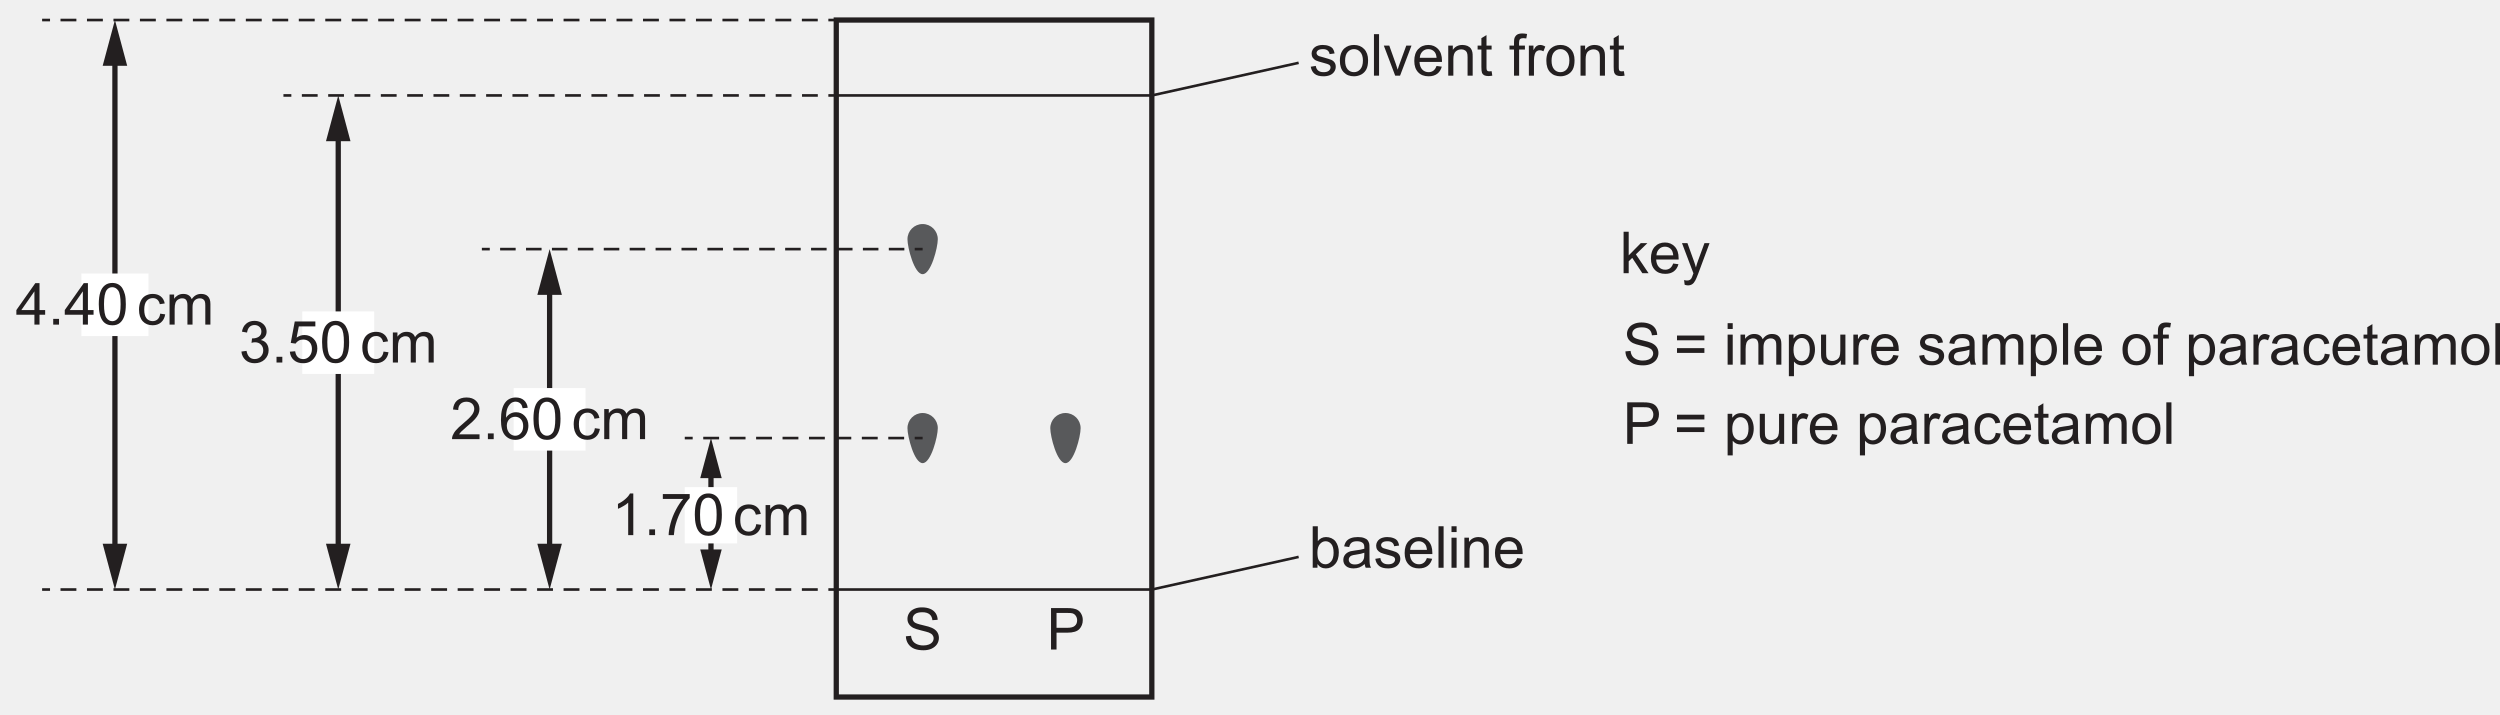
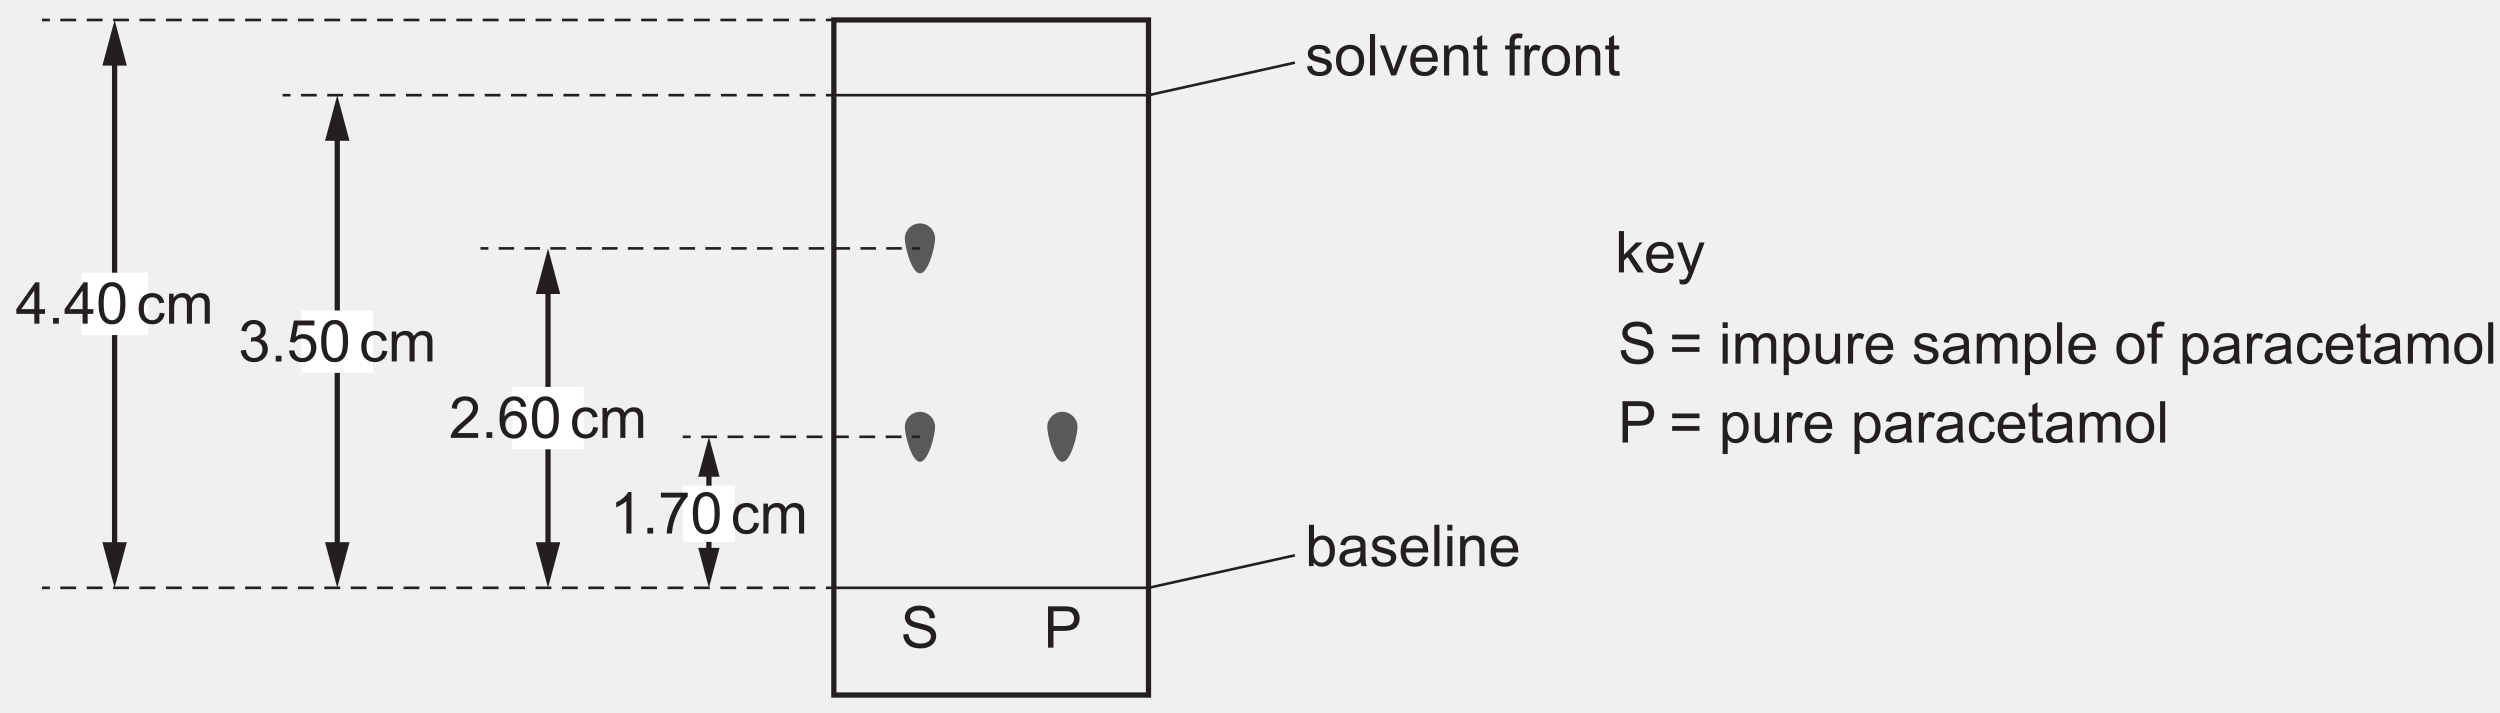
- <svg xmlns="http://www.w3.org/2000/svg" xmlns:xlink="http://www.w3.org/1999/xlink" data-id="0620_2023ON_21_q38_figA" data-width-mm="167.15" data-height-mm="47.8" data-measure="false" data-source="0620/21 ON 2023 p15" version="1.1" width="473.8" height="135.5" viewBox="0 0 473.8 135.5">
+ <svg xmlns="http://www.w3.org/2000/svg" xmlns:xlink="http://www.w3.org/1999/xlink" data-id="0620_2023ON_21_q38_figA" data-width-mm="167.63" data-height-mm="47.8" data-measure="false" data-source="0620/21 ON 2023 p15" version="1.1" width="475.172" height="135.5" viewBox="0 0 475.172 135.5">
  <defs>
    <clipPath id="clip_1">
-       <path transform="matrix(1,0,0,-1,-58.699,718.999)" d="M58.7 583.5H532.5V719H58.7Z" />
+       <path transform="matrix(1,0,0,-1,-58.699,718.999)" d="M58.7 583.5H533.872V719H58.7Z" />
    </clipPath>
    <clipPath id="clip_2">
      <path transform="matrix(1,0,0,-1,-58.699,718.999)" d="M0 0H595V842H0Z" />
    </clipPath>
    <clipPath id="clip_3">
      <path transform="matrix(1,0,0,-1,-58.699,718.999)" d="M61.68 586.4H533.366V715.703H61.68Z" />
    </clipPath>
    <path id="font_4_35" d="M.171 0V.291H.355C.457 .291 .526 .312 .565 .354 .604 .396 .623 .448 .623 .508 .623 .544 .616 .576 .601 .606 .587 .635 .569 .658 .544 .675 .520 .692 .491 .702 .455 .708 .430 .713 .394 .715 .347 .715H.076V0H.171M.171 .631H.354C.397 .631 .427 .629 .442 .625 .467 .618 .487 .604 .502 .582 .517 .561 .526 .535 .526 .505 .526 .464 .513 .432 .486 .409 .461 .386 .417 .375 .356 .375H.171V.631Z" />
    <path id="font_4_37" d="M.084 .100C.109 .063 .143 .034 .187 .015 .231-.003 .285-.012 .350-.012 .401-.012 .447-.003 .487 .015 .528 .034 .560 .060 .582 .093 .603 .127 .614 .163 .614 .201 .614 .239 .604 .273 .584 .303 .564 .332 .534 .356 .492 .375 .464 .388 .411 .404 .334 .421 .257 .438 .209 .455 .191 .472 .172 .489 .163 .510 .163 .536 .163 .565 .176 .590 .202 .611 .229 .632 .270 .643 .328 .643 .383 .643 .424 .631 .452 .608 .481 .585 .497 .551 .502 .506L.593 .513C.591 .555 .580 .593 .558 .626 .536 .659 .505 .684 .464 .701 .424 .718 .377 .727 .324 .727 .276 .727 .232 .720 .194 .703 .153 .686 .123 .662 .103 .631 .082 .599 .072 .566 .072 .529 .072 .496 .080 .467 .097 .440 .114 .414 .139 .391 .173 .373 .200 .360 .246 .344 .312 .329 .377 .313 .420 .301 .439 .294 .469 .282 .490 .268 .503 .252 .516 .235 .523 .215 .523 .194 .523 .171 .516 .150 .503 .132 .489 .113 .469 .098 .441 .087 .413 .076 .381 .071 .345 .071 .305 .071 .268 .078 .236 .092 .203 .107 .179 .125 .164 .148 .148 .171 .138 .201 .134 .237L.045 .229C.046 .181 .059 .138 .084 .100Z" />
    <path id="font_4_61" d="M.098 .030C.133 .002 .184-.011 .252-.011 .293-.011 .329-.004 .361 .009 .394 .023 .418 .043 .435 .069 .452 .095 .461 .122 .461 .152 .461 .182 .454 .207 .440 .227 .426 .247 .406 .263 .382 .273 .357 .283 .314 .297 .252 .314 .209 .325 .183 .333 .174 .336 .159 .342 .148 .350 .141 .360 .134 .369 .130 .379 .130 .390 .130 .408 .139 .424 .156 .437 .173 .450 .202 .457 .242 .457 .276 .457 .302 .449 .321 .434 .340 .419 .351 .398 .355 .371L.441 .383C.435 .417 .425 .444 .411 .464 .396 .485 .373 .500 .343 .511 .312 .523 .276 .529 .236 .529 .209 .529 .183 .526 .160 .519 .136 .513 .118 .503 .104 .493 .086 .480 .071 .464 .061 .444 .050 .424 .045 .403 .045 .380 .045 .355 .051 .331 .064 .310 .077 .291 .097 .273 .121 .261 .146 .25 .190 .235 .255 .219 .302 .207 .332 .197 .345 .189 .362 .178 .371 .162 .371 .142 .371 .120 .361 .101 .342 .085 .322 .068 .292 .060 .252 .060 .211 .060 .180 .069 .158 .088 .136 .106 .122 .133 .117 .168L.030 .154C.040 .099 .062 .058 .098 .030Z" />
    <path id="font_4_58" d="M.099 .058C.144 .011 .203-.011 .275-.011 .321-.011 .362 0 .401 .020 .439 .041 .468 .070 .488 .109 .508 .147 .518 .199 .518 .266 .518 .348 .495 .412 .450 .459 .405 .506 .347 .529 .275 .529 .211 .529 .157 .510 .112 .472 .059 .425 .032 .354 .032 .259 .032 .171 .054 .104 .099 .058M.166 .407C.195 .440 .231 .457 .275 .457 .319 .457 .355 .440 .384 .407 .413 .375 .429 .325 .429 .261 .429 .194 .413 .143 .384 .110 .355 .077 .319 .060 .275 .060 .231 .060 .195 .076 .166 .109 .137 .142 .122 .192 .122 .258 .122 .324 .137 .375 .166 .407Z" />
    <path id="font_4_55" d="M.151 0V.715H.063V0H.151Z" />
    <path id="font_4_64" d="M.291 0 .488 .518H.398L.282 .201C.268 .163 .257 .130 .250 .103 .239 .139 .228 .174 .216 .207L.105 .518H.011L.207 0H.291Z" />
    <path id="font_4_49" d="M.365 .086C.342 .069 .315 .060 .283 .060 .239 .060 .203 .075 .174 .105 .145 .136 .129 .179 .126 .236H.513C.513 .246 .513 .254 .513 .259 .513 .345 .491 .411 .447 .458 .403 .505 .347 .529 .278 .529 .206 .529 .148 .505 .103 .457 .058 .409 .036 .341 .036 .254 .036 .170 .058 .105 .103 .058 .147 .011 .207-.011 .283-.011 .343-.011 .392 .003 .431 .032 .469 .061 .496 .102 .510 .155L.419 .167C.406 .130 .388 .103 .365 .086M.177 .416C.204 .444 .238 .457 .278 .457 .323 .457 .360 .440 .388 .406 .405 .384 .416 .352 .420 .308H.131C.134 .353 .149 .389 .177 .416Z" />
    <path id="font_4_57" d="M.153 0V.282C.153 .349 .167 .394 .194 .417 .222 .441 .253 .453 .291 .453 .314 .453 .334 .448 .351 .437 .369 .427 .381 .412 .388 .395 .395 .377 .398 .350 .398 .314V0H.486V.319C.486 .358 .485 .388 .481 .403 .476 .429 .467 .450 .454 .468 .441 .486 .421 .501 .395 .513 .369 .523 .340 .529 .309 .529 .237 .529 .182 .501 .144 .444V.518H.065V0H.153Z" />
    <path id="font_4_62" d="M.218 .074C.205 .074 .195 .076 .188 .080 .181 .085 .176 .090 .173 .098 .170 .105 .168 .121 .168 .146V.450H.256V.518H.168V.699L.080 .646V.518H.015V.450H.080V.151C.080 .098 .084 .064 .091 .047 .098 .031 .110 .017 .128 .007 .145-.002 .170-.007 .202-.007 .222-.007 .243-.004 .268 .000L.256 .077C.240 .075 .227 .074 .218 .074Z" />
    <path id="font_4_1" d="" />
    <path id="font_4_50" d="M.174 0V.450H.274V.518H.173V.566C.173 .597 .178 .618 .190 .629 .201 .640 .219 .646 .246 .646 .263 .646 .280 .644 .298 .641L.311 .718C.281 .724 .254 .727 .229 .727 .191 .727 .161 .720 .140 .707 .118 .692 .104 .673 .095 .651 .089 .634 .086 .608 .086 .573V.518H.008V.450H.086V0H.174Z" />
    <path id="font_4_60" d="M.152 0V.270C.152 .307 .157 .341 .167 .373 .173 .393 .184 .409 .199 .421 .214 .432 .232 .438 .251 .438 .272 .438 .293 .432 .315 .420L.347 .501C.315 .520 .285 .529 .256 .529 .235 .529 .216 .523 .199 .511 .182 .500 .163 .475 .143 .439V.518H.064V0H.152Z" />
    <path id="font_4_46" d="M.146 .064C.181 .013 .229-.011 .291-.011 .351-.011 .404 .012 .448 .061 .492 .109 .514 .178 .514 .266 .514 .304 .509 .339 .498 .372 .488 .404 .474 .432 .455 .457 .437 .479 .413 .497 .385 .510 .356 .523 .326 .529 .294 .529 .237 .529 .189 .506 .152 .459V.715H.064V0H.146V.064M.187 .407C.215 .440 .248 .457 .286 .457 .324 .457 .357 .441 .384 .409 .411 .377 .424 .327 .424 .259 .424 .194 .410 .143 .382 .110 .354 .077 .321 .060 .283 .060 .235 .060 .198 .083 .170 .128 .153 .155 .145 .200 .145 .263 .145 .325 .159 .375 .187 .407Z" />
    <path id="font_4_45" d="M.421 0H.513C.502 .019 .495 .040 .491 .062 .488 .083 .486 .135 .486 .216V.333C.486 .372 .485 .399 .482 .414 .476 .438 .467 .458 .454 .474 .441 .490 .421 .503 .393 .513 .365 .524 .329 .529 .285 .529 .240 .529 .201 .523 .167 .511 .133 .498 .107 .481 .089 .458 .071 .436 .058 .406 .050 .369L.136 .357C.145 .394 .160 .420 .180 .434 .200 .449 .230 .457 .272 .457 .316 .457 .350 .446 .372 .426 .389 .412 .397 .388 .397 .351 .397 .348 .397 .340 .397 .328 .363 .316 .311 .306 .239 .298 .205 .294 .179 .289 .161 .285 .138 .278 .117 .269 .098 .256 .079 .243 .064 .226 .052 .205 .041 .185 .035 .161 .035 .136 .035 .093 .050 .057 .081 .030 .112 .002 .156-.011 .213-.011 .247-.011 .280-.005 .310 .005 .340 .017 .371 .036 .404 .064 .407 .039 .412 .018 .421 0M.397 .227C.397 .188 .392 .159 .382 .140 .370 .114 .351 .094 .324 .079 .298 .064 .268 .057 .234 .057 .199 .057 .173 .065 .156 .080 .138 .097 .129 .115 .129 .139 .129 .154 .133 .168 .141 .180 .149 .194 .161 .202 .176 .209 .191 .215 .217 .222 .253 .226 .317 .235 .365 .246 .397 .259V.227Z" />
    <path id="font_4_53" d="M.153 .615V.715H.065V.615H.153M.153 0V.518H.065V0H.153Z" />
    <path id="font_4_54" d="M.153 0V.205L.214 .264 .388 0H.495L.277 .325 .475 .518H.361L.153 .307V.715H.065V0H.153Z" />
    <path id="font_4_67" d="M.118-.210C.146-.210 .170-.203 .190-.190 .211-.176 .229-.155 .244-.126 .256-.105 .272-.066 .294-.009L.490 .518H.402L.291 .215C.277 .177 .265 .138 .255 .099 .244 .140 .231 .180 .217 .218L.109 .518H.015L.212-.002C.208-.011 .206-.018 .204-.023 .192-.058 .183-.080 .177-.089 .170-.101 .160-.110 .148-.116 .137-.123 .121-.126 .101-.126 .087-.126 .070-.123 .051-.118L.061-.199C.082-.206 .101-.210 .118-.210Z" />
    <path id="font_4_19" d="M.527 .502H.055V.420H.527V.502M.527 .285H.055V.203H.527V.285Z" />
    <path id="font_4_59" d="M.153-.199V.053C.168 .034 .187 .019 .210 .006 .234-.005 .260-.011 .289-.011 .329-.011 .367 0 .404 .022 .440 .044 .467 .077 .486 .119 .505 .162 .515 .209 .515 .263 .515 .312 .506 .357 .489 .399 .472 .440 .446 .472 .413 .495 .379 .518 .340 .529 .295 .529 .263 .529 .233 .522 .209 .509 .185 .496 .164 .476 .145 .450V.518H.065V-.199H.153M.188 .408C.217 .444 .250 .460 .287 .460 .325 .460 .357 .444 .384 .411 .411 .378 .425 .329 .425 .263 .425 .194 .411 .142 .383 .109 .356 .076 .322 .060 .283 .060 .245 .060 .212 .076 .185 .108 .158 .140 .145 .189 .145 .255 .145 .322 .159 .373 .188 .408Z" />
    <path id="font_4_63" d="M.483 0V.518H.395V.241C.395 .196 .390 .163 .381 .139 .371 .116 .355 .098 .332 .084 .309 .071 .284 .064 .258 .064 .231 .064 .209 .071 .191 .084 .174 .097 .162 .115 .156 .138 .153 .154 .151 .185 .151 .231V.518H.063V.197C.063 .159 .065 .132 .068 .115 .074 .089 .083 .067 .095 .050 .108 .032 .128 .017 .154 .006 .181-.005 .209-.011 .240-.011 .309-.011 .364 .017 .404 .076V0H.483Z" />
    <path id="font_4_47" d="M.360 .092C.337 .071 .308 .060 .274 .060 .231 .060 .196 .076 .169 .107 .142 .139 .129 .189 .129 .259 .129 .328 .143 .378 .171 .409 .198 .441 .234 .457 .279 .457 .308 .457 .333 .448 .354 .431 .375 .413 .389 .388 .397 .352L.482 .365C.472 .417 .449 .458 .413 .486 .377 .515 .331 .529 .275 .529 .231 .529 .189 .519 .151 .498 .114 .477 .085 .445 .067 .403 .048 .361 .039 .312 .039 .257 .039 .170 .061 .104 .104 .057 .147 .011 .204-.011 .275-.011 .331-.011 .379 .005 .418 .038 .457 .072 .481 .118 .490 .177L.404 .189C.398 .145 .383 .113 .360 .092Z" />
    <path id="font_4_56" d="M.153 0V.268C.153 .315 .158 .351 .167 .376 .177 .401 .192 .420 .213 .433 .234 .446 .257 .453 .281 .453 .314 .453 .337 .444 .351 .424 .366 .404 .373 .375 .373 .336V0H.461V.300C.461 .354 .473 .392 .497 .417 .521 .441 .552 .453 .588 .453 .610 .453 .626 .448 .641 .439 .656 .429 .667 .417 .672 .402 .679 .386 .681 .361 .681 .326V0H.769V.355C.769 .414 .755 .458 .727 .486 .699 .515 .660 .529 .608 .529 .542 .529 .488 .5 .447 .438 .437 .467 .420 .489 .395 .505 .371 .521 .339 .529 .301 .529 .266 .529 .236 .521 .209 .506 .182 .490 .160 .470 .144 .445V.518H.065V0H.153Z" />
    <path id="font_4_10" d="M.371 .718H.314C.299 .687 .273 .655 .236 .623 .199 .589 .156 .561 .107 .538V.453C.134 .463 .165 .479 .200 .5 .234 .519 .263 .539 .283 .559V0H.371V.718Z" />
    <path id="font_4_7" d="M.190 0V.099H.090V0H.190Z" />
    <path id="font_4_16" d="M.396 .623C.351 .571 .309 .509 .270 .434 .231 .360 .200 .283 .179 .203 .158 .125 .147 .055 .146 0H.236C.241 .070 .252 .136 .270 .196 .294 .281 .329 .364 .373 .444 .418 .526 .463 .590 .509 .638V.707H.046V.623H.396Z" />
    <path id="font_4_9" d="M.112 .061C.151 .012 .205-.012 .274-.012 .326-.012 .370 .001 .404 .029 .438 .057 .464 .097 .481 .149 .498 .200 .507 .268 .507 .352 .507 .423 .502 .480 .491 .521 .480 .563 .465 .599 .447 .628 .429 .657 .404 .679 .375 .695 .347 .710 .312 .718 .274 .718 .222 .718 .179 .704 .145 .676 .110 .648 .084 .610 .067 .557 .050 .505 .041 .437 .041 .352 .041 .218 .065 .121 .112 .061M.176 .594C.200 .628 .233 .645 .273 .645 .314 .645 .348 .626 .376 .587 .403 .548 .417 .470 .417 .352 .417 .234 .403 .156 .376 .117 .348 .078 .314 .059 .274 .059 .234 .059 .200 .078 .172 .117 .145 .156 .131 .234 .131 .352 .131 .470 .146 .550 .176 .594Z" />
    <path id="font_4_11" d="M.150 .083C.160 .099 .173 .115 .188 .131 .203 .146 .237 .177 .289 .222 .353 .274 .398 .316 .425 .347 .452 .378 .472 .407 .483 .434 .495 .462 .501 .490 .501 .519 .501 .575 .481 .623 .441 .661 .401 .699 .347 .718 .278 .718 .210 .718 .155 .700 .115 .666 .074 .630 .051 .578 .045 .511L.135 .502C.135 .547 .148 .582 .174 .607 .199 .632 .233 .645 .276 .645 .316 .645 .349 .633 .375 .610 .399 .585 .411 .556 .411 .521 .411 .488 .397 .452 .370 .416 .342 .378 .289 .327 .212 .263 .162 .223 .125 .187 .097 .155 .070 .125 .051 .092 .038 .060 .031 .041 .027 .020 .028 0H.502V.083H.150Z" />
    <path id="font_4_15" d="M.433 .671C.397 .702 .351 .718 .294 .718 .219 .718 .159 .692 .114 .636 .063 .573 .037 .473 .037 .334 .037 .210 .060 .122 .106 .068 .153 .014 .212-.012 .286-.012 .329-.012 .367-.002 .401 .018 .435 .038 .462 .068 .481 .106 .500 .145 .510 .187 .510 .232 .510 .300 .489 .356 .448 .399 .407 .442 .357 .464 .298 .464 .265 .464 .232 .457 .202 .441 .171 .425 .145 .401 .125 .369 .125 .440 .133 .496 .149 .534 .165 .573 .187 .602 .214 .623 .236 .638 .261 .646 .289 .646 .324 .646 .354 .633 .378 .608 .392 .593 .403 .569 .411 .533L.498 .541C.491 .597 .469 .639 .433 .671M.180 .343C.207 .372 .241 .386 .281 .386 .321 .386 .354 .372 .381 .343 .407 .315 .420 .276 .420 .226 .420 .175 .407 .134 .380 .104 .354 .074 .322 .059 .284 .059 .258 .059 .234 .066 .211 .081 .188 .095 .170 .116 .157 .144 .144 .172 .138 .201 .138 .231 .138 .277 .152 .315 .180 .343Z" />
    <path id="font_4_12" d="M.112 .043C.154 .006 .206-.012 .269-.012 .338-.012 .396 .009 .442 .052 .487 .097 .510 .149 .510 .211 .510 .258 .498 .296 .475 .327 .452 .358 .419 .378 .376 .388 .409 .403 .433 .423 .450 .448 .467 .473 .475 .502 .475 .532 .475 .565 .466 .597 .449 .625 .431 .653 .406 .676 .373 .694 .340 .710 .305 .718 .265 .718 .209 .718 .161 .702 .123 .669 .085 .638 .061 .591 .050 .532L.138 .516C.145 .559 .159 .592 .182 .614 .205 .635 .233 .646 .268 .646 .302 .646 .330 .635 .352 .614 .375 .593 .385 .567 .385 .534 .385 .494 .370 .464 .340 .444 .310 .425 .276 .416 .239 .416 .235 .416 .230 .416 .224 .416L.215 .339C.239 .347 .260 .349 .277 .349 .317 .349 .351 .336 .377 .309 .404 .283 .417 .250 .417 .210 .417 .167 .403 .132 .375 .103 .347 .074 .311 .060 .269 .060 .234 .060 .204 .071 .180 .093 .156 .115 .139 .151 .129 .201L.041 .189C.047 .129 .071 .081 .112 .043Z" />
    <path id="font_4_14" d="M.111 .042C.153 .005 .206-.012 .271-.012 .350-.012 .413 .016 .458 .074 .496 .121 .515 .177 .515 .242 .515 .310 .494 .366 .451 .409 .408 .452 .355 .474 .293 .474 .246 .474 .201 .459 .158 .429L.196 .623H.481V.707H.126L.057 .338 .140 .326C.153 .347 .171 .364 .194 .377 .216 .390 .241 .396 .270 .396 .316 .396 .353 .382 .380 .353 .408 .324 .422 .284 .422 .234 .422 .181 .407 .139 .378 .107 .349 .075 .313 .059 .271 .059 .235 .059 .205 .070 .180 .093 .156 .115 .140 .149 .133 .194L.041 .187C.047 .127 .070 .078 .111 .042Z" />
    <path id="font_4_13" d="M.410 0V.170H.507V.251H.410V.715H.338L.011 .251V.170H.322V0H.410M.097 .251 .322 .573V.251H.097Z" />
    <clipPath id="clip_5">
      <path transform="matrix(1,0,0,-1,-58.699,718.999)" d="M61.68 586.4H533.366V715.703H61.68Z" />
    </clipPath>
  </defs>
  <g clip-path="url(#clip_1)">
    <g clip-path="url(#clip_2)">
      <g clip-path="url(#clip_3)">
        <path transform="matrix(1,0,0,-1,-58.699,718.999)" stroke-width="1" stroke-linecap="butt" stroke-miterlimit="10" stroke-linejoin="miter" fill="none" stroke="#231f20" d="M217.188 715.203H276.993V586.9H217.188Z" />
      </g>
      <path transform="matrix(1,0,0,-1,-58.699,718.999)" stroke-width=".5" stroke-linecap="butt" stroke-miterlimit="10" stroke-linejoin="miter" fill="none" stroke="#231f20" d="M217.188 607.272H276.992M217.188 700.91H276.992" />
      <path transform="matrix(1,0,0,-1,-58.699,718.999)" d="M263.499 637.85C263.499 636.262 262.211 631.224 260.623 631.224 259.035 631.224 257.748 636.262 257.748 637.85 257.748 639.438 259.035 640.725 260.623 640.725 262.211 640.725 263.499 639.438 263.499 637.85" fill="#58595b" />
      <use data-text="P" xlink:href="#font_4_35" transform="matrix(11.000,0,0,-11.001,198.354,123.106)" fill="#231f20" />
      <path transform="matrix(1,0,0,-1,-58.699,718.999)" d="M236.431 673.664C236.431 672.075 235.144 667.038 233.556 667.038 231.968 667.038 230.681 672.075 230.681 673.664 230.681 675.252 231.968 676.539 233.556 676.539 235.144 676.539 236.431 675.252 236.431 673.664" fill="#58595b" />
      <path transform="matrix(1,0,0,-1,-58.699,718.999)" d="M236.431 637.85C236.431 636.262 235.144 631.224 233.556 631.224 231.968 631.224 230.681 636.262 230.681 637.85 230.681 639.438 231.968 640.725 233.556 640.725 235.144 640.725 236.431 639.438 236.431 637.85" fill="#58595b" />
      <use data-text="S" xlink:href="#font_4_37" transform="matrix(11.000,0,0,-11.001,171.188,123.106)" fill="#231f20" />
      <use data-text="s" xlink:href="#font_4_61" transform="matrix(11.000,0,0,-11.001,248.081,14.338)" fill="#231f20" />
      <use data-text="o" xlink:href="#font_4_58" transform="matrix(11.000,0,0,-11.001,253.581,14.338)" fill="#231f20" />
      <use data-text="l" xlink:href="#font_4_55" transform="matrix(11.000,0,0,-11.001,259.698,14.338)" fill="#231f20" />
      <use data-text="v" xlink:href="#font_4_64" transform="matrix(11.000,0,0,-11.001,262.140,14.338)" fill="#231f20" />
      <use data-text="e" xlink:href="#font_4_49" transform="matrix(11.000,0,0,-11.001,267.640,14.338)" fill="#231f20" />
      <use data-text="n" xlink:href="#font_4_57" transform="matrix(11.000,0,0,-11.001,273.756,14.338)" fill="#231f20" />
      <use data-text="t" xlink:href="#font_4_62" transform="matrix(11.000,0,0,-11.001,279.873,14.338)" fill="#231f20" />
      <use data-text="f" xlink:href="#font_4_50" transform="matrix(11.000,0,0,-11.001,285.989,14.338)" fill="#231f20" />
      <use data-text="r" xlink:href="#font_4_60" transform="matrix(11.000,0,0,-11.001,289.047,14.338)" fill="#231f20" />
      <use data-text="o" xlink:href="#font_4_58" transform="matrix(11.000,0,0,-11.001,292.710,14.338)" fill="#231f20" />
      <use data-text="n" xlink:href="#font_4_57" transform="matrix(11.000,0,0,-11.001,298.826,14.338)" fill="#231f20" />
      <use data-text="t" xlink:href="#font_4_62" transform="matrix(11.000,0,0,-11.001,304.943,14.338)" fill="#231f20" />
      <use data-text="b" xlink:href="#font_4_46" transform="matrix(11.000,0,0,-11.001,248.081,107.603)" fill="#231f20" />
      <use data-text="a" xlink:href="#font_4_45" transform="matrix(11.000,0,0,-11.001,254.197,107.603)" fill="#231f20" />
      <use data-text="s" xlink:href="#font_4_61" transform="matrix(11.000,0,0,-11.001,260.314,107.603)" fill="#231f20" />
      <use data-text="e" xlink:href="#font_4_49" transform="matrix(11.000,0,0,-11.001,265.814,107.603)" fill="#231f20" />
      <use data-text="l" xlink:href="#font_4_55" transform="matrix(11.000,0,0,-11.001,271.930,107.603)" fill="#231f20" />
      <use data-text="i" xlink:href="#font_4_53" transform="matrix(11.000,0,0,-11.001,274.372,107.603)" fill="#231f20" />
      <use data-text="n" xlink:href="#font_4_57" transform="matrix(11.000,0,0,-11.001,276.814,107.603)" fill="#231f20" />
      <use data-text="e" xlink:href="#font_4_49" transform="matrix(11.000,0,0,-11.001,282.931,107.603)" fill="#231f20" />
      <use data-text="k" xlink:href="#font_4_54" transform="matrix(11.000,0,0,-11.001,306.988,51.778)" fill="#231f20" />
      <use data-text="e" xlink:href="#font_4_49" transform="matrix(11.000,0,0,-11.001,312.489,51.778)" fill="#231f20" />
      <use data-text="y" xlink:href="#font_4_67" transform="matrix(11.000,0,0,-11.001,318.606,51.778)" fill="#231f20" />
      <use data-text="P" xlink:href="#font_4_35" transform="matrix(11.000,0,0,-11.001,307.554,84.117)" fill="#231f20" />
      <use data-text="S" xlink:href="#font_4_37" transform="matrix(11.000,0,0,-11.001,307.554,69.114)" fill="#231f20" />
      <use data-text="=" xlink:href="#font_4_19" transform="matrix(11.000,0,0,-11.001,317.220,84.117)" fill="#231f20" />
      <use data-text="p" xlink:href="#font_4_59" transform="matrix(11.000,0,0,-11.001,326.703,84.117)" fill="#231f20" />
      <use data-text="u" xlink:href="#font_4_63" transform="matrix(11.000,0,0,-11.001,332.820,84.117)" fill="#231f20" />
      <use data-text="r" xlink:href="#font_4_60" transform="matrix(11.000,0,0,-11.001,338.938,84.117)" fill="#231f20" />
      <use data-text="e" xlink:href="#font_4_49" transform="matrix(11.000,0,0,-11.001,342.602,84.117)" fill="#231f20" />
      <use data-text="p" xlink:href="#font_4_59" transform="matrix(11.000,0,0,-11.001,351.776,84.117)" fill="#231f20" />
      <use data-text="a" xlink:href="#font_4_45" transform="matrix(11.000,0,0,-11.001,357.894,84.117)" fill="#231f20" />
      <use data-text="r" xlink:href="#font_4_60" transform="matrix(11.000,0,0,-11.001,364.011,84.117)" fill="#231f20" />
      <use data-text="a" xlink:href="#font_4_45" transform="matrix(11.000,0,0,-11.001,367.675,84.117)" fill="#231f20" />
      <use data-text="c" xlink:href="#font_4_47" transform="matrix(11.000,0,0,-11.001,373.793,84.117)" fill="#231f20" />
      <use data-text="e" xlink:href="#font_4_49" transform="matrix(11.000,0,0,-11.001,379.294,84.117)" fill="#231f20" />
      <use data-text="t" xlink:href="#font_4_62" transform="matrix(11.000,0,0,-11.001,385.411,84.117)" fill="#231f20" />
      <use data-text="a" xlink:href="#font_4_45" transform="matrix(11.000,0,0,-11.001,388.471,84.117)" fill="#231f20" />
      <use data-text="m" xlink:href="#font_4_56" transform="matrix(11.000,0,0,-11.001,394.588,84.117)" fill="#231f20" />
      <use data-text="o" xlink:href="#font_4_58" transform="matrix(11.000,0,0,-11.001,403.752,84.117)" fill="#231f20" />
      <use data-text="l" xlink:href="#font_4_55" transform="matrix(11.000,0,0,-11.001,409.870,84.117)" fill="#231f20" />
      <use data-text="=" xlink:href="#font_4_19" transform="matrix(11.000,0,0,-11.001,317.220,69.114)" fill="#231f20" />
      <use data-text="i" xlink:href="#font_4_53" transform="matrix(11.000,0,0,-11.001,326.703,69.114)" fill="#231f20" />
      <use data-text="m" xlink:href="#font_4_56" transform="matrix(11.000,0,0,-11.001,329.146,69.114)" fill="#231f20" />
      <use data-text="p" xlink:href="#font_4_59" transform="matrix(11.000,0,0,-11.001,338.311,69.114)" fill="#231f20" />
      <use data-text="u" xlink:href="#font_4_63" transform="matrix(11.000,0,0,-11.001,344.428,69.114)" fill="#231f20" />
      <use data-text="r" xlink:href="#font_4_60" transform="matrix(11.000,0,0,-11.001,350.545,69.114)" fill="#231f20" />
      <use data-text="e" xlink:href="#font_4_49" transform="matrix(11.000,0,0,-11.001,354.210,69.114)" fill="#231f20" />
      <use data-text="s" xlink:href="#font_4_61" transform="matrix(11.000,0,0,-11.001,363.384,69.114)" fill="#231f20" />
      <use data-text="a" xlink:href="#font_4_45" transform="matrix(11.000,0,0,-11.001,368.885,69.114)" fill="#231f20" />
      <use data-text="m" xlink:href="#font_4_56" transform="matrix(11.000,0,0,-11.001,375.003,69.114)" fill="#231f20" />
      <use data-text="p" xlink:href="#font_4_59" transform="matrix(11.000,0,0,-11.001,384.167,69.114)" fill="#231f20" />
      <use data-text="l" xlink:href="#font_4_55" transform="matrix(11.000,0,0,-11.001,390.285,69.114)" fill="#231f20" />
      <use data-text="e" xlink:href="#font_4_49" transform="matrix(11.000,0,0,-11.001,392.728,69.114)" fill="#231f20" />
      <use data-text="o" xlink:href="#font_4_58" transform="matrix(11.000,0,0,-11.001,401.902,69.114)" fill="#231f20" />
      <use data-text="f" xlink:href="#font_4_50" transform="matrix(11.000,0,0,-11.001,408.020,69.114)" fill="#231f20" />
      <use data-text="p" xlink:href="#font_4_59" transform="matrix(11.000,0,0,-11.001,414.136,69.114)" fill="#231f20" />
      <use data-text="a" xlink:href="#font_4_45" transform="matrix(11.000,0,0,-11.001,420.253,69.114)" fill="#231f20" />
      <use data-text="r" xlink:href="#font_4_60" transform="matrix(11.000,0,0,-11.001,426.371,69.114)" fill="#231f20" />
      <use data-text="a" xlink:href="#font_4_45" transform="matrix(11.000,0,0,-11.001,430.035,69.114)" fill="#231f20" />
      <use data-text="c" xlink:href="#font_4_47" transform="matrix(11.000,0,0,-11.001,436.152,69.114)" fill="#231f20" />
      <use data-text="e" xlink:href="#font_4_49" transform="matrix(11.000,0,0,-11.001,441.654,69.114)" fill="#231f20" />
      <use data-text="t" xlink:href="#font_4_62" transform="matrix(11.000,0,0,-11.001,447.771,69.114)" fill="#231f20" />
      <use data-text="a" xlink:href="#font_4_45" transform="matrix(11.000,0,0,-11.001,450.830,69.114)" fill="#231f20" />
      <use data-text="m" xlink:href="#font_4_56" transform="matrix(11.000,0,0,-11.001,456.948,69.114)" fill="#231f20" />
      <use data-text="o" xlink:href="#font_4_58" transform="matrix(11.000,0,0,-11.001,466.112,69.114)" fill="#231f20" />
      <use data-text="l" xlink:href="#font_4_55" transform="matrix(11.000,0,0,-11.001,472.229,69.114)" fill="#231f20" />
      <path transform="matrix(1,0,0,-1,-58.699,718.999)" stroke-width=".5" stroke-linecap="butt" stroke-miterlimit="10" stroke-linejoin="miter" fill="none" stroke="#231f20" d="M276.992 700.91 304.819 707.095M276.992 607.272 304.819 613.456" />
      <path transform="matrix(1,0,0,-1,-58.699,718.999)" stroke-width="1" stroke-linecap="butt" stroke-miterlimit="10" stroke-linejoin="miter" fill="none" stroke="#231f20" d="M193.442 613.474V629.775" />
      <path transform="matrix(1,0,0,-1,-58.699,718.999)" d="M195.476 614.861 193.443 607.272 191.407 614.861H195.476" fill="#231f20" />
      <path transform="matrix(1,0,0,-1,-58.699,718.999)" d="M195.476 628.388 193.443 635.978 191.407 628.388H195.476" fill="#231f20" />
      <path transform="matrix(1,0,0,-1,-58.699,718.999)" d="M188.476 626.683H198.405V616.008H188.476Z" fill="#ffffff" />
      <use data-text="1" xlink:href="#font_4_10" transform="matrix(11.000,0,0,-11.001,115.940,101.414)" fill="#231f20" />
      <use data-text="." xlink:href="#font_4_7" transform="matrix(11.000,0,0,-11.001,122.057,101.414)" fill="#231f20" />
      <use data-text="7" xlink:href="#font_4_16" transform="matrix(11.000,0,0,-11.001,125.115,101.414)" fill="#231f20" />
      <use data-text="0" xlink:href="#font_4_9" transform="matrix(11.000,0,0,-11.001,131.231,101.414)" fill="#231f20" />
      <use data-text="c" xlink:href="#font_4_47" transform="matrix(11.000,0,0,-11.001,138.878,101.414)" fill="#231f20" />
      <use data-text="m" xlink:href="#font_4_56" transform="matrix(11.000,0,0,-11.001,144.379,101.414)" fill="#231f20" />
      <path transform="matrix(1,0,0,-1,-58.699,718.999)" stroke-width="1" stroke-linecap="butt" stroke-miterlimit="10" stroke-linejoin="miter" fill="none" stroke="#231f20" d="M162.861 614.36V664.7" />
      <path transform="matrix(1,0,0,-1,-58.699,718.999)" d="M165.185 615.945 162.862 607.272 160.536 615.945H165.185" fill="#231f20" />
      <path transform="matrix(1,0,0,-1,-58.699,718.999)" d="M165.185 663.114 162.862 671.788 160.536 663.114H165.185" fill="#231f20" />
      <path transform="matrix(1,0,0,-1,-58.699,718.999)" d="M156.055 645.457H169.665V633.602H156.055Z" fill="#ffffff" />
      <use data-text="2" xlink:href="#font_4_11" transform="matrix(11.000,0,0,-11.001,85.359,83.230)" fill="#231f20" />
      <use data-text="." xlink:href="#font_4_7" transform="matrix(11.000,0,0,-11.001,91.475,83.230)" fill="#231f20" />
      <use data-text="6" xlink:href="#font_4_15" transform="matrix(11.000,0,0,-11.001,94.533,83.230)" fill="#231f20" />
      <use data-text="0" xlink:href="#font_4_9" transform="matrix(11.000,0,0,-11.001,100.650,83.230)" fill="#231f20" />
      <use data-text="c" xlink:href="#font_4_47" transform="matrix(11.000,0,0,-11.001,108.297,83.230)" fill="#231f20" />
      <use data-text="m" xlink:href="#font_4_56" transform="matrix(11.000,0,0,-11.001,113.797,83.230)" fill="#231f20" />
      <path transform="matrix(1,0,0,-1,-58.699,718.999)" stroke-width="1" stroke-linecap="butt" stroke-miterlimit="10" stroke-linejoin="miter" fill="none" stroke="#231f20" d="M122.802 614.36V693.822" />
      <path transform="matrix(1,0,0,-1,-58.699,718.999)" d="M125.126 615.945 122.804 607.272 120.478 615.945H125.126" fill="#231f20" />
      <path transform="matrix(1,0,0,-1,-58.699,718.999)" d="M125.126 692.236 122.804 700.91 120.478 692.236H125.126" fill="#231f20" />
      <path transform="matrix(1,0,0,-1,-58.699,718.999)" d="M115.99 659.98H129.612V648.126H115.99Z" fill="#ffffff" />
      <use data-text="3" xlink:href="#font_4_12" transform="matrix(11.000,0,0,-11.001,45.300,68.707)" fill="#231f20" />
      <use data-text="." xlink:href="#font_4_7" transform="matrix(11.000,0,0,-11.001,51.416,68.707)" fill="#231f20" />
      <use data-text="5" xlink:href="#font_4_14" transform="matrix(11.000,0,0,-11.001,54.475,68.707)" fill="#231f20" />
      <use data-text="0" xlink:href="#font_4_9" transform="matrix(11.000,0,0,-11.001,60.591,68.707)" fill="#231f20" />
      <use data-text="c" xlink:href="#font_4_47" transform="matrix(11.000,0,0,-11.001,68.239,68.707)" fill="#231f20" />
      <use data-text="m" xlink:href="#font_4_56" transform="matrix(11.000,0,0,-11.001,73.739,68.707)" fill="#231f20" />
      <path transform="matrix(1,0,0,-1,-58.699,718.999)" stroke-width="1" stroke-linecap="butt" stroke-miterlimit="10" stroke-linejoin="miter" fill="none" stroke="#231f20" d="M80.481 614.36V708.115" />
      <path transform="matrix(1,0,0,-1,-58.699,718.999)" d="M82.806 615.945 80.483 607.272 78.157 615.945H82.806" fill="#231f20" />
      <path transform="matrix(1,0,0,-1,-58.699,718.999)" d="M82.806 706.529 80.483 715.203 78.157 706.529H82.806" fill="#231f20" />
      <path transform="matrix(1,0,0,-1,-58.699,718.999)" d="M74.122 667.164H86.840V655.309H74.122Z" fill="#ffffff" />
      <use data-text="4" xlink:href="#font_4_13" transform="matrix(11.000,0,0,-11.001,2.980,61.522)" fill="#231f20" />
      <use data-text="." xlink:href="#font_4_7" transform="matrix(11.000,0,0,-11.001,9.096,61.522)" fill="#231f20" />
      <use data-text="4" xlink:href="#font_4_13" transform="matrix(11.000,0,0,-11.001,12.154,61.522)" fill="#231f20" />
      <use data-text="0" xlink:href="#font_4_9" transform="matrix(11.000,0,0,-11.001,18.270,61.522)" fill="#231f20" />
      <use data-text="c" xlink:href="#font_4_47" transform="matrix(11.000,0,0,-11.001,25.918,61.522)" fill="#231f20" />
      <use data-text="m" xlink:href="#font_4_56" transform="matrix(11.000,0,0,-11.001,31.418,61.522)" fill="#231f20" />
      <path transform="matrix(1,0,0,-1,-58.699,718.999)" stroke-width=".5" stroke-linecap="butt" stroke-miterlimit="10" stroke-linejoin="miter" fill="none" stroke="#231f20" d="M217.188 607.272H215.688" />
      <path transform="matrix(1,0,0,-1,-58.699,718.999)" stroke-width=".5" stroke-linecap="butt" stroke-dasharray="3.011,2.007" stroke-miterlimit="10" stroke-linejoin="miter" fill="none" stroke="#231f20" d="M213.68 607.272H69.184" />
      <path transform="matrix(1,0,0,-1,-58.699,718.999)" stroke-width=".5" stroke-linecap="butt" stroke-miterlimit="10" stroke-linejoin="miter" fill="none" stroke="#231f20" d="M68.18 607.272H66.68M233.556 635.975H232.056" />
      <path transform="matrix(1,0,0,-1,-58.699,718.999)" stroke-width=".5" stroke-linecap="butt" stroke-dasharray="3.006,2.004" stroke-miterlimit="10" stroke-linejoin="miter" fill="none" stroke="#231f20" d="M230.052 635.975H190.978" />
      <path transform="matrix(1,0,0,-1,-58.699,718.999)" stroke-width=".5" stroke-linecap="butt" stroke-miterlimit="10" stroke-linejoin="miter" fill="none" stroke="#231f20" d="M189.976 635.975H188.476M233.556 671.788H232.056" />
      <path transform="matrix(1,0,0,-1,-58.699,718.999)" stroke-width=".5" stroke-linecap="butt" stroke-dasharray="2.947,1.964" stroke-miterlimit="10" stroke-linejoin="miter" fill="none" stroke="#231f20" d="M230.092 671.788H152.504" />
      <path transform="matrix(1,0,0,-1,-58.699,718.999)" stroke-width=".5" stroke-linecap="butt" stroke-miterlimit="10" stroke-linejoin="miter" fill="none" stroke="#231f20" d="M151.522 671.788H150.022M217.188 700.91H215.688" />
      <path transform="matrix(1,0,0,-1,-58.699,718.999)" stroke-width=".5" stroke-linecap="butt" stroke-dasharray="2.993,1.996" stroke-miterlimit="10" stroke-linejoin="miter" fill="none" stroke="#231f20" d="M213.691 700.91H114.913" />
      <g clip-path="url(#clip_5)">
        <path transform="matrix(1,0,0,-1,-58.699,718.999)" stroke-width=".5" stroke-linecap="butt" stroke-miterlimit="10" stroke-linejoin="miter" fill="none" stroke="#231f20" d="M113.915 700.91H112.415M217.188 715.203H215.688" />
        <path transform="matrix(1,0,0,-1,-58.699,718.999)" stroke-width=".5" stroke-linecap="butt" stroke-dasharray="3.011,2.007" stroke-miterlimit="10" stroke-linejoin="miter" fill="none" stroke="#231f20" d="M213.68 715.203H69.184" />
        <path transform="matrix(1,0,0,-1,-58.699,718.999)" stroke-width=".5" stroke-linecap="butt" stroke-miterlimit="10" stroke-linejoin="miter" fill="none" stroke="#231f20" d="M68.18 715.203H66.68" />
      </g>
    </g>
  </g>
</svg>
